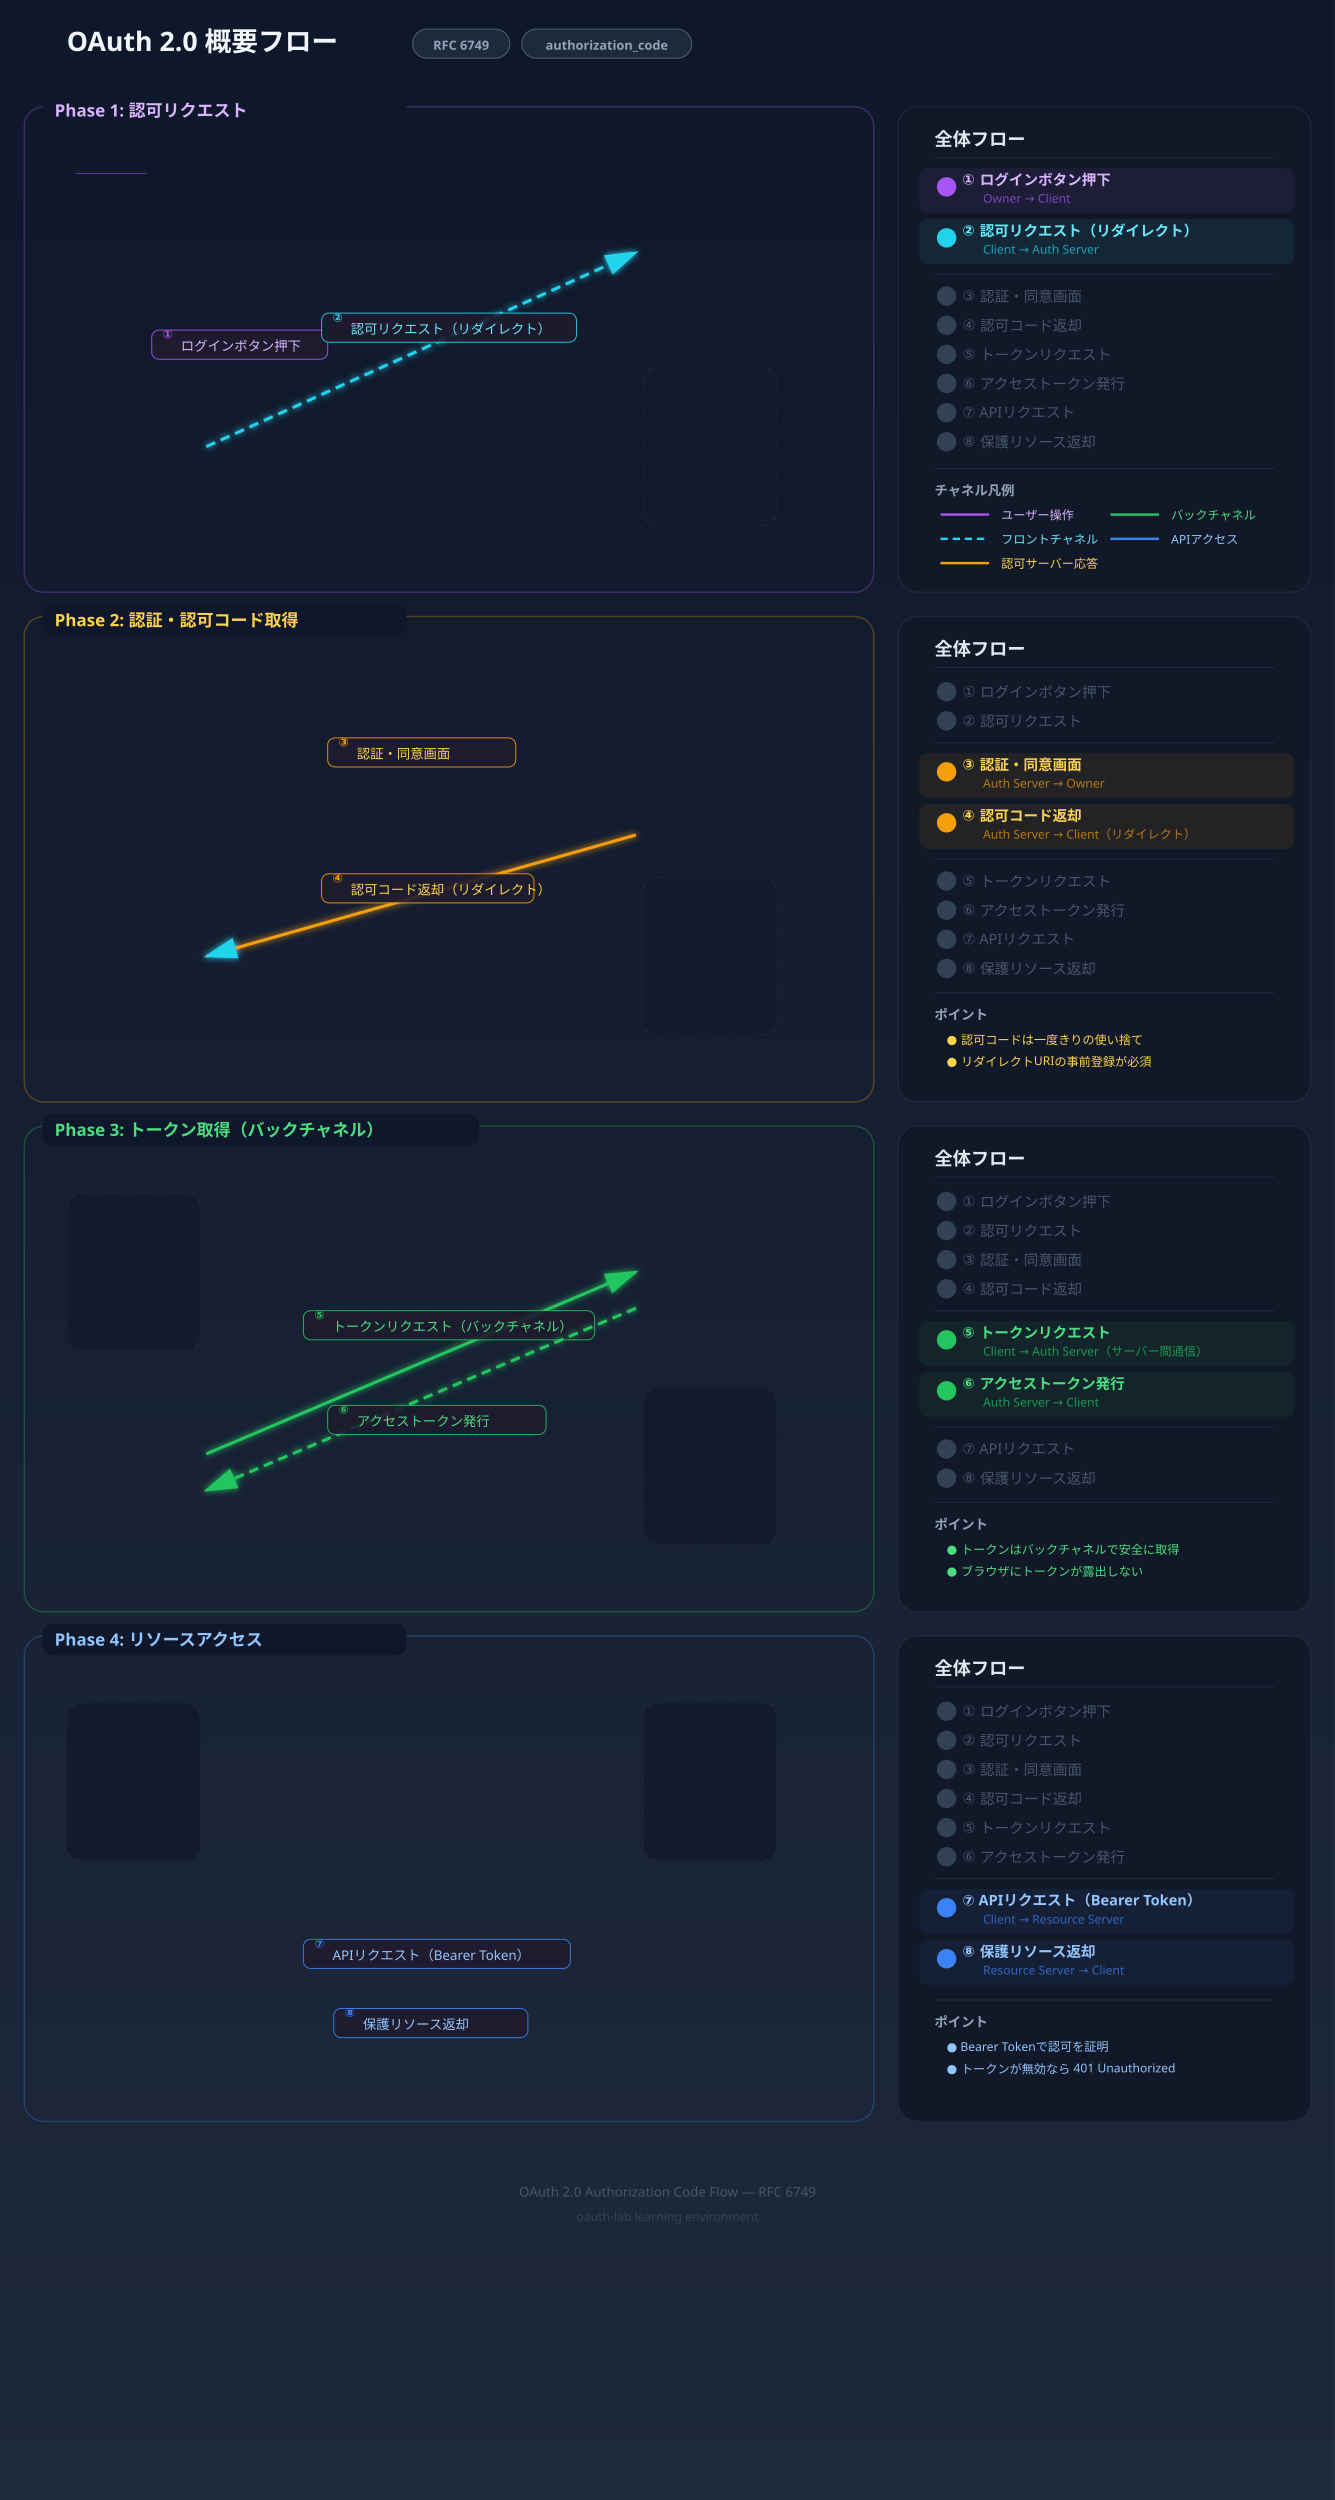
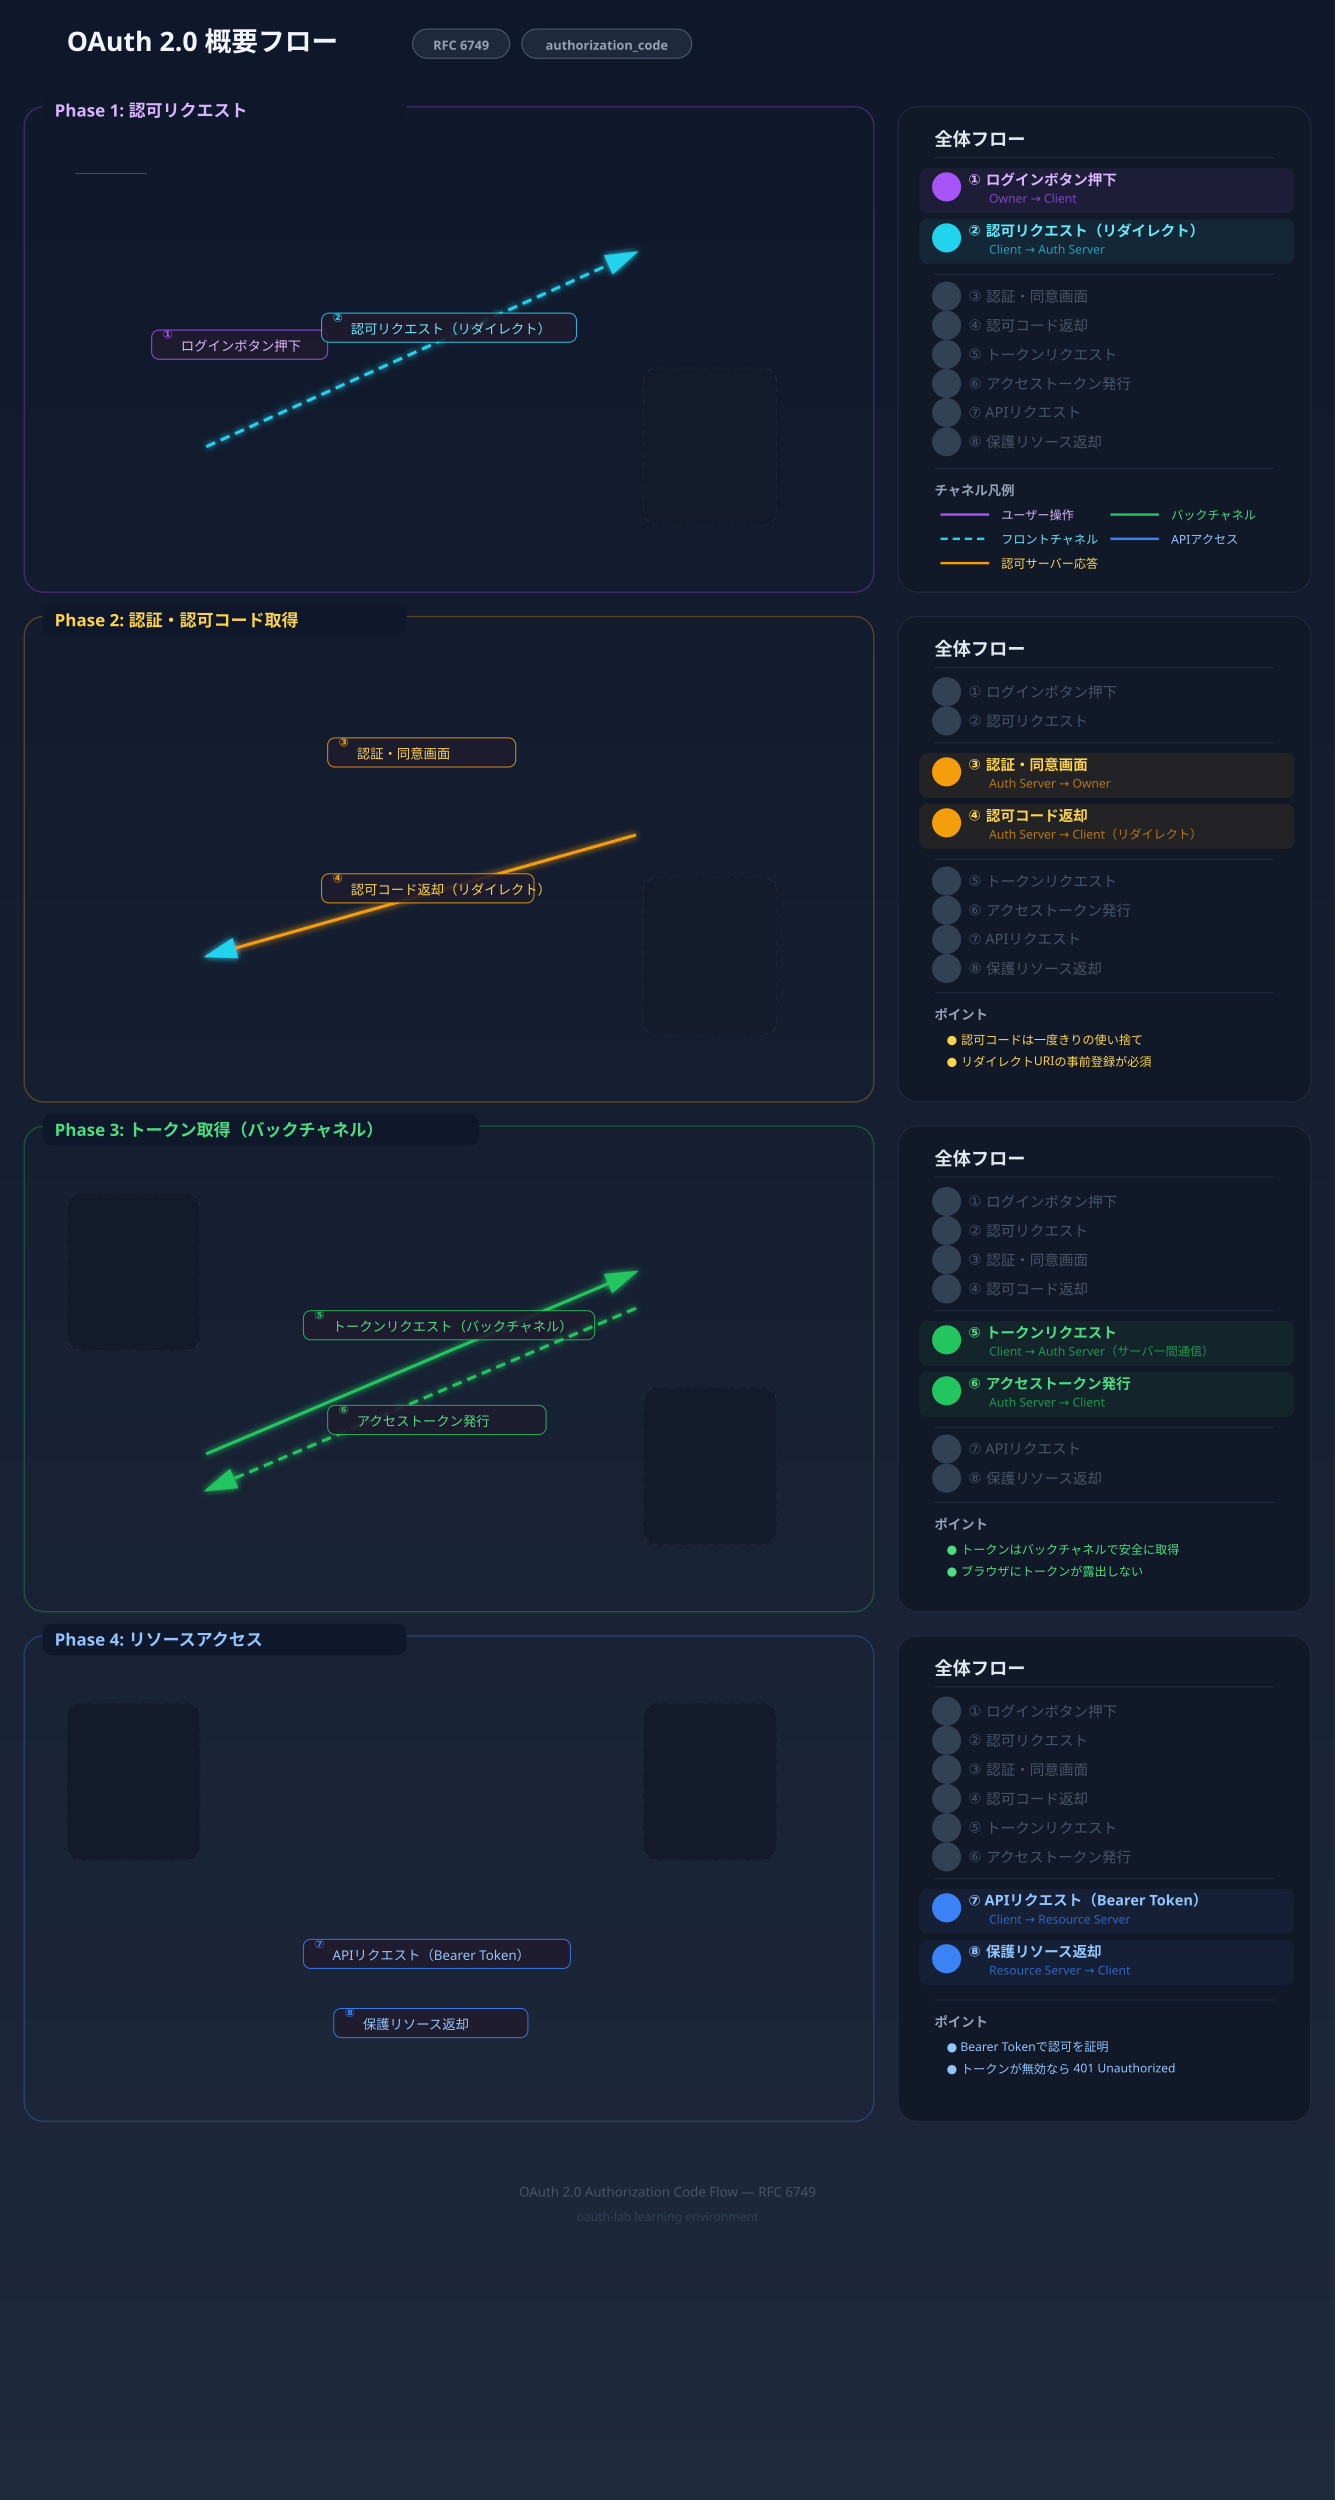
<svg xmlns="http://www.w3.org/2000/svg" viewBox="0 0 1100 2060" font-family="'Segoe UI', system-ui, sans-serif">
  <defs>
    <linearGradient id="bgGrad" x1="0" y1="0" x2="0" y2="1">
      <stop offset="0%" stop-color="#0f172a" />
      <stop offset="100%" stop-color="#1e293b" />
    </linearGradient>
    <filter id="shadow">
      <feDropShadow dx="0" dy="2" stdDeviation="4" flood-color="#000" flood-opacity="0.35" />
    </filter>
    <filter id="glow">
      <feGaussianBlur stdDeviation="2.5" result="blur" />
      <feMerge>
        <feMergeNode in="blur" />
        <feMergeNode in="SourceGraphic" />
      </feMerge>
    </filter>
    <marker id="arrowPurple" markerWidth="11" markerHeight="7" refX="10" refY="3.5" orient="auto">
      <polygon points="0 0, 11 3.5, 0 7" fill="#a855f7" />
    </marker>
    <marker id="arrowCyan" markerWidth="11" markerHeight="7" refX="10" refY="3.5" orient="auto">
      <polygon points="0 0, 11 3.5, 0 7" fill="#22d3ee" />
    </marker>
    <marker id="arrowAmber" markerWidth="11" markerHeight="7" refX="10" refY="3.5" orient="auto">
      <polygon points="0 0, 11 3.5, 0 7" fill="#f59e0b" />
    </marker>
    <marker id="arrowGreen" markerWidth="11" markerHeight="7" refX="10" refY="3.5" orient="auto">
      <polygon points="0 0, 11 3.5, 0 7" fill="#22c55e" />
    </marker>
    <marker id="arrowBlue" markerWidth="11" markerHeight="7" refX="10" refY="3.5" orient="auto">
      <polygon points="0 0, 11 3.5, 0 7" fill="#3b82f6" />
    </marker>
    <symbol id="owner" viewBox="0 0 110 130">
      <rect x="0" y="0" width="110" height="130" rx="12" fill="#1e1b2e" stroke="#a855f7" stroke-width="1.6" />
      <g transform="translate(55, 32)">
        <circle cx="0" cy="-8" r="11" fill="none" stroke="#a855f7" stroke-width="1.5" />
        <circle cx="-3" cy="-10" r="1.2" fill="#a855f7" />
        <circle cx="3" cy="-10" r="1.2" fill="#a855f7" />
        <path d="M-2.5,-4 Q0,-1 2.5,-4" fill="none" stroke="#a855f7" stroke-width="1" stroke-linecap="round" />
        <path d="M-13,28 Q-13,10 0,6 Q13,10 13,28" fill="none" stroke="#a855f7" stroke-width="1.5" />
        <line x1="-13" y1="28" x2="13" y2="28" stroke="#a855f7" stroke-width="1.5" stroke-linecap="round" />
        <rect x="17" y="-18" width="20" height="14" rx="2" fill="none" stroke="#a855f7" stroke-width="0.8" opacity="0.5" />
        <rect x="19" y="-16" width="5" height="5" rx="1" fill="#a855f7" opacity="0.3" />
      </g>
      <text x="55" y="100" text-anchor="middle" fill="#d8b4fe" font-size="12" font-weight="700">リソース所有者</text>
      <text x="55" y="116" text-anchor="middle" fill="#a855f7" font-size="8.5" opacity="0.7">(Resource Owner)</text>
    </symbol>
    <symbol id="client" viewBox="0 0 110 130">
      <rect x="0" y="0" width="110" height="130" rx="12" fill="#1e1b2e" stroke="#22d3ee" stroke-width="1.6" />
      <g transform="translate(55, 34)">
        <rect x="-18" y="-16" width="36" height="26" rx="3" fill="none" stroke="#22d3ee" stroke-width="1.3" />
        <rect x="-14" y="-12" width="28" height="18" rx="1" fill="#22d3ee" opacity="0.05" />
        <circle cx="0" cy="-3" r="6.5" fill="none" stroke="#22d3ee" stroke-width="1" />
        <circle cx="0" cy="-3" r="2.5" fill="none" stroke="#22d3ee" stroke-width="0.8" />
        <line x1="0" y1="-11" x2="0" y2="-9.5" stroke="#22d3ee" stroke-width="1" />
        <line x1="0" y1="3.5" x2="0" y2="5" stroke="#22d3ee" stroke-width="1" />
        <line x1="-8" y1="-3" x2="-6.5" y2="-3" stroke="#22d3ee" stroke-width="1" />
        <line x1="6.5" y1="-3" x2="8" y2="-3" stroke="#22d3ee" stroke-width="1" />
        <line x1="0" y1="13" x2="0" y2="18" stroke="#22d3ee" stroke-width="1.3" />
        <line x1="-9" y1="18" x2="9" y2="18" stroke="#22d3ee" stroke-width="1.3" stroke-linecap="round" />
      </g>
      <text x="55" y="100" text-anchor="middle" fill="#67e8f9" font-size="12" font-weight="700">クライアント</text>
      <text x="55" y="116" text-anchor="middle" fill="#22d3ee" font-size="8.5" opacity="0.7">(Client)</text>
    </symbol>
    <symbol id="authsv" viewBox="0 0 110 130">
      <rect x="0" y="0" width="110" height="130" rx="12" fill="#1e1b2e" stroke="#f59e0b" stroke-width="1.6" />
      <g transform="translate(55, 32)">
        <path d="M0,-22 L14,-15 L14,1 Q14,14 0,20 Q-14,14 -14,1 L-14,-15 Z" fill="none" stroke="#f59e0b" stroke-width="1.4" />
        <rect x="-6" y="-3" width="12" height="10" rx="2" fill="none" stroke="#f59e0b" stroke-width="1.2" />
        <path d="M-3.5,-3 L-3.5,-7 Q-3.5,-12 0,-12 Q3.5,-12 3.5,-7 L3.5,-3" fill="none" stroke="#f59e0b" stroke-width="1.2" />
        <circle cx="0" cy="2" r="1.5" fill="#f59e0b" />
        <line x1="0" y1="3.5" x2="0" y2="6" stroke="#f59e0b" stroke-width="1.1" />
      </g>
      <text x="55" y="100" text-anchor="middle" fill="#fcd34d" font-size="12" font-weight="700">認可サーバー</text>
      <text x="55" y="116" text-anchor="middle" fill="#f59e0b" font-size="8.5" opacity="0.7">(Auth Server)</text>
    </symbol>
    <symbol id="ressv" viewBox="0 0 110 130">
      <rect x="0" y="0" width="110" height="130" rx="12" fill="#1e1b2e" stroke="#3b82f6" stroke-width="1.6" />
      <g transform="translate(55, 30)">
        <rect x="-18" y="-18" width="36" height="11" rx="2" fill="none" stroke="#3b82f6" stroke-width="1.2" />
        <circle cx="-10" cy="-12.5" r="1.5" fill="#3b82f6" />
        <circle cx="-5" cy="-12.5" r="1.5" fill="#3b82f6" />
        <rect x="-18" y="-3" width="36" height="11" rx="2" fill="none" stroke="#3b82f6" stroke-width="1.2" />
        <circle cx="-10" cy="2.5" r="1.5" fill="#3b82f6" />
        <circle cx="-5" cy="2.5" r="1.5" fill="#3b82f6" />
        <rect x="-18" y="12" width="36" height="11" rx="2" fill="none" stroke="#3b82f6" stroke-width="1.2" />
        <circle cx="-10" cy="17.5" r="1.5" fill="#3b82f6" />
        <circle cx="-5" cy="17.5" r="1.5" fill="#3b82f6" />
        <g transform="translate(24, 8)">
          <rect x="-5" y="-2" width="10" height="7" rx="1.5" fill="#1e1b2e" stroke="#3b82f6" stroke-width="1" />
          <path d="M-2.5,-2 L-2.5,-5 Q-2.5,-8 0,-8 Q2.5,-8 2.5,-5 L2.5,-2" fill="none" stroke="#3b82f6" stroke-width="1" />
        </g>
      </g>
      <text x="55" y="100" text-anchor="middle" fill="#93c5fd" font-size="12" font-weight="700">リソースサーバー</text>
      <text x="55" y="116" text-anchor="middle" fill="#3b82f6" font-size="8.5" opacity="0.7">(Resource Server)</text>
    </symbol>
    <symbol id="dimbox" viewBox="0 0 110 130">
      <rect x="0" y="0" width="110" height="130" rx="12" fill="#131a2b" stroke="#1e293b" stroke-width="1" stroke-dasharray="5,4" />
    </symbol>
  </defs>
  <rect width="1100" height="2060" fill="url(#bgGrad)" />
  <text x="55" y="42" fill="#f1f5f9" font-size="22" font-weight="700">OAuth 2.0 概要フロー</text>
  <rect x="340" y="24" width="80" height="24" rx="12" fill="#1e293b" stroke="#475569" stroke-width="1" />
  <text x="380" y="41" text-anchor="middle" fill="#94a3b8" font-size="10.5" font-weight="600">RFC 6749</text>
  <rect x="430" y="24" width="140" height="24" rx="12" fill="#1e293b" stroke="#475569" stroke-width="1" />
  <text x="500" y="41" text-anchor="middle" fill="#94a3b8" font-size="10.5" font-weight="600">authorization_code</text>
  <g>
    <rect x="20" y="88" width="700" height="400" rx="16" fill="none" stroke="#a855f7" stroke-width="1.2" opacity="0.3" />
    <rect x="35" y="78" width="300" height="26" rx="8" fill="#0f172a" />
    <text x="45" y="96" fill="#d8b4fe" font-size="14" font-weight="700">Phase 1: 認可リクエスト</text>
    <use href="#owner" x="55" y="143" width="110" height="130" filter="url(#shadow)" />
    <use href="#client" x="55" y="303" width="110" height="130" filter="url(#shadow)" />
    <use href="#authsv" x="530" y="143" width="110" height="130" filter="url(#shadow)" />
    <use href="#dimbox" x="530" y="303" width="110" height="130" />
    <line x1="110" y1="278" x2="110" y2="298" stroke="#a855f7" stroke-width="2.5" marker-end="url(#arrowPurple)" filter="url(#glow)" />
    <rect x="125" y="272" width="145" height="24" rx="6" fill="#1e1b2e" stroke="#a855f7" stroke-width="0.8" opacity="0.9" />
    <text x="134" y="279" fill="#a855f7" font-size="10" font-weight="700">①</text>
    <text x="149" y="289" fill="#d8b4fe" font-size="11">ログインボタン押下</text>
    <line x1="170" y1="368" x2="524" y2="208" stroke="#22d3ee" stroke-width="2.5" stroke-dasharray="8,5" marker-end="url(#arrowCyan)" filter="url(#glow)" />
    <rect x="265" y="258" width="210" height="24" rx="6" fill="#1e1b2e" stroke="#22d3ee" stroke-width="0.8" opacity="0.9" />
    <text x="274" y="265" fill="#22d3ee" font-size="10" font-weight="700">②</text>
    <text x="289" y="275" fill="#67e8f9" font-size="11">認可リクエスト（リダイレクト）</text>
  </g>
  <g>
    <rect x="740" y="88" width="340" height="400" rx="16" fill="#111827" stroke="#1e293b" stroke-width="1" />
    <text x="770" y="120" fill="#e2e8f0" font-size="15" font-weight="700">全体フロー</text>
    <line x1="770" y1="130" x2="1050" y2="130" stroke="#1e293b" stroke-width="1" />
    <g font-size="12">
      <rect x="758" y="139" width="308" height="36" rx="6" fill="#a855f7" opacity="0.08" stroke="#a855f7" stroke-width="0.8" />
-       <circle cx="780" cy="154" r="8" fill="#a855f7" />
-       <text x="793" y="152" fill="#d8b4fe" font-weight="600">① ログインボタン押下</text>
-       <text x="810" y="167" fill="#a855f7" font-size="10" opacity="0.7">Owner → Client</text>
+       <circle cx="780" cy="154" r="12" fill="#a855f7" />
+       <text x="798" y="152" fill="#d8b4fe" font-weight="600">① ログインボタン押下</text>
+       <text x="815" y="167" fill="#a855f7" font-size="10" opacity="0.7">Owner → Client</text>
      <rect x="758" y="181" width="308" height="36" rx="6" fill="#22d3ee" opacity="0.08" stroke="#22d3ee" stroke-width="0.8" />
-       <circle cx="780" cy="196" r="8" fill="#22d3ee" />
-       <text x="793" y="194" fill="#67e8f9" font-weight="600">② 認可リクエスト（リダイレクト）</text>
-       <text x="810" y="209" fill="#22d3ee" font-size="10" opacity="0.7">Client → Auth Server</text>
+       <circle cx="780" cy="196" r="12" fill="#22d3ee" />
+       <text x="798" y="194" fill="#67e8f9" font-weight="600">② 認可リクエスト（リダイレクト）</text>
+       <text x="815" y="209" fill="#22d3ee" font-size="10" opacity="0.7">Client → Auth Server</text>
      <line x1="770" y1="226" x2="1050" y2="226" stroke="#1e293b" stroke-width="1" />
-       <circle cx="780" cy="244" r="8" fill="#334155" />
-       <text x="793" y="248" fill="#475569">③ 認証・同意画面</text>
-       <circle cx="780" cy="268" r="8" fill="#334155" />
-       <text x="793" y="272" fill="#475569">④ 認可コード返却</text>
-       <circle cx="780" cy="292" r="8" fill="#334155" />
-       <text x="793" y="296" fill="#475569">⑤ トークンリクエスト</text>
-       <circle cx="780" cy="316" r="8" fill="#334155" />
-       <text x="793" y="320" fill="#475569">⑥ アクセストークン発行</text>
-       <circle cx="780" cy="340" r="8" fill="#334155" />
-       <text x="793" y="344" fill="#475569">⑦ APIリクエスト</text>
-       <circle cx="780" cy="364" r="8" fill="#334155" />
-       <text x="793" y="368" fill="#475569">⑧ 保護リソース返却</text>
+       <circle cx="780" cy="244" r="12" fill="#334155" />
+       <text x="798" y="248" fill="#475569">③ 認証・同意画面</text>
+       <circle cx="780" cy="268" r="12" fill="#334155" />
+       <text x="798" y="272" fill="#475569">④ 認可コード返却</text>
+       <circle cx="780" cy="292" r="12" fill="#334155" />
+       <text x="798" y="296" fill="#475569">⑤ トークンリクエスト</text>
+       <circle cx="780" cy="316" r="12" fill="#334155" />
+       <text x="798" y="320" fill="#475569">⑥ アクセストークン発行</text>
+       <circle cx="780" cy="340" r="12" fill="#334155" />
+       <text x="798" y="344" fill="#475569">⑦ APIリクエスト</text>
+       <circle cx="780" cy="364" r="12" fill="#334155" />
+       <text x="798" y="368" fill="#475569">⑧ 保護リソース返却</text>
    </g>
    <line x1="770" y1="386" x2="1050" y2="386" stroke="#1e293b" stroke-width="1" />
    <text x="770" y="408" fill="#94a3b8" font-size="11" font-weight="700">チャネル凡例</text>
    <line x1="775" y1="424" x2="815" y2="424" stroke="#a855f7" stroke-width="2" />
    <text x="825" y="428" fill="#d8b4fe" font-size="10">ユーザー操作</text>
    <line x1="775" y1="444" x2="815" y2="444" stroke="#22d3ee" stroke-width="2" stroke-dasharray="6,4" />
    <text x="825" y="448" fill="#67e8f9" font-size="10">フロントチャネル</text>
    <line x1="775" y1="464" x2="815" y2="464" stroke="#f59e0b" stroke-width="2" />
    <text x="825" y="468" fill="#fcd34d" font-size="10">認可サーバー応答</text>
    <line x1="915" y1="424" x2="955" y2="424" stroke="#22c55e" stroke-width="2" />
    <text x="965" y="428" fill="#4ade80" font-size="10">バックチャネル</text>
    <line x1="915" y1="444" x2="955" y2="444" stroke="#3b82f6" stroke-width="2" />
    <text x="965" y="448" fill="#93c5fd" font-size="10">APIアクセス</text>
  </g>
  <g>
    <rect x="20" y="508" width="700" height="400" rx="16" fill="none" stroke="#f59e0b" stroke-width="1.2" opacity="0.3" />
    <rect x="35" y="498" width="300" height="26" rx="8" fill="#0f172a" />
    <text x="45" y="516" fill="#fcd34d" font-size="14" font-weight="700">Phase 2: 認証・認可コード取得</text>
    <use href="#owner" x="55" y="563" width="110" height="130" filter="url(#shadow)" />
    <use href="#client" x="55" y="723" width="110" height="130" filter="url(#shadow)" />
    <use href="#authsv" x="530" y="563" width="110" height="130" filter="url(#shadow)" />
    <use href="#dimbox" x="530" y="723" width="110" height="130" />
    <line x1="524" y1="628" x2="170" y2="628" stroke="#f59e0b" stroke-width="2.5" stroke-dasharray="8,5" marker-end="url(#arrowAmber)" filter="url(#glow)" />
    <rect x="270" y="608" width="155" height="24" rx="6" fill="#1e1b2e" stroke="#f59e0b" stroke-width="0.8" opacity="0.9" />
    <text x="279" y="615" fill="#f59e0b" font-size="10" font-weight="700">③</text>
    <text x="294" y="625" fill="#fcd34d" font-size="11">認証・同意画面</text>
    <line x1="524" y1="688" x2="170" y2="788" stroke="#f59e0b" stroke-width="2.5" marker-end="url(#arrowCyan)" filter="url(#glow)" />
    <rect x="265" y="720" width="175" height="24" rx="6" fill="#1e1b2e" stroke="#f59e0b" stroke-width="0.8" opacity="0.9" />
    <text x="274" y="727" fill="#f59e0b" font-size="10" font-weight="700">④</text>
    <text x="289" y="737" fill="#fcd34d" font-size="11">認可コード返却（リダイレクト）</text>
  </g>
  <g>
    <rect x="740" y="508" width="340" height="400" rx="16" fill="#111827" stroke="#1e293b" stroke-width="1" />
    <text x="770" y="540" fill="#e2e8f0" font-size="15" font-weight="700">全体フロー</text>
    <line x1="770" y1="550" x2="1050" y2="550" stroke="#1e293b" stroke-width="1" />
    <g font-size="12">
-       <circle cx="780" cy="570" r="8" fill="#334155" />
-       <text x="793" y="574" fill="#475569">① ログインボタン押下</text>
-       <circle cx="780" cy="594" r="8" fill="#334155" />
-       <text x="793" y="598" fill="#475569">② 認可リクエスト</text>
+       <circle cx="780" cy="570" r="12" fill="#334155" />
+       <text x="798" y="574" fill="#475569">① ログインボタン押下</text>
+       <circle cx="780" cy="594" r="12" fill="#334155" />
+       <text x="798" y="598" fill="#475569">② 認可リクエスト</text>
      <line x1="770" y1="612" x2="1050" y2="612" stroke="#1e293b" stroke-width="1" />
      <rect x="758" y="621" width="308" height="36" rx="6" fill="#f59e0b" opacity="0.08" stroke="#f59e0b" stroke-width="0.8" />
-       <circle cx="780" cy="636" r="8" fill="#f59e0b" />
-       <text x="793" y="634" fill="#fcd34d" font-weight="600">③ 認証・同意画面</text>
-       <text x="810" y="649" fill="#f59e0b" font-size="10" opacity="0.7">Auth Server → Owner</text>
+       <circle cx="780" cy="636" r="12" fill="#f59e0b" />
+       <text x="798" y="634" fill="#fcd34d" font-weight="600">③ 認証・同意画面</text>
+       <text x="815" y="649" fill="#f59e0b" font-size="10" opacity="0.7">Auth Server → Owner</text>
      <rect x="758" y="663" width="308" height="36" rx="6" fill="#f59e0b" opacity="0.08" stroke="#f59e0b" stroke-width="0.8" />
-       <circle cx="780" cy="678" r="8" fill="#f59e0b" />
-       <text x="793" y="676" fill="#fcd34d" font-weight="600">④ 認可コード返却</text>
-       <text x="810" y="691" fill="#f59e0b" font-size="10" opacity="0.7">Auth Server → Client（リダイレクト）</text>
+       <circle cx="780" cy="678" r="12" fill="#f59e0b" />
+       <text x="798" y="676" fill="#fcd34d" font-weight="600">④ 認可コード返却</text>
+       <text x="815" y="691" fill="#f59e0b" font-size="10" opacity="0.7">Auth Server → Client（リダイレクト）</text>
      <line x1="770" y1="708" x2="1050" y2="708" stroke="#1e293b" stroke-width="1" />
-       <circle cx="780" cy="726" r="8" fill="#334155" />
-       <text x="793" y="730" fill="#475569">⑤ トークンリクエスト</text>
-       <circle cx="780" cy="750" r="8" fill="#334155" />
-       <text x="793" y="754" fill="#475569">⑥ アクセストークン発行</text>
-       <circle cx="780" cy="774" r="8" fill="#334155" />
-       <text x="793" y="778" fill="#475569">⑦ APIリクエスト</text>
-       <circle cx="780" cy="798" r="8" fill="#334155" />
-       <text x="793" y="802" fill="#475569">⑧ 保護リソース返却</text>
+       <circle cx="780" cy="726" r="12" fill="#334155" />
+       <text x="798" y="730" fill="#475569">⑤ トークンリクエスト</text>
+       <circle cx="780" cy="750" r="12" fill="#334155" />
+       <text x="798" y="754" fill="#475569">⑥ アクセストークン発行</text>
+       <circle cx="780" cy="774" r="12" fill="#334155" />
+       <text x="798" y="778" fill="#475569">⑦ APIリクエスト</text>
+       <circle cx="780" cy="798" r="12" fill="#334155" />
+       <text x="798" y="802" fill="#475569">⑧ 保護リソース返却</text>
    </g>
    <line x1="770" y1="818" x2="1050" y2="818" stroke="#1e293b" stroke-width="1" />
    <text x="770" y="840" fill="#94a3b8" font-size="11" font-weight="700">ポイント</text>
    <text x="780" y="860" fill="#fcd34d" font-size="10">● 認可コードは一度きりの使い捨て</text>
    <text x="780" y="878" fill="#fcd34d" font-size="10">● リダイレクトURIの事前登録が必須</text>
  </g>
  <g>
    <rect x="20" y="928" width="700" height="400" rx="16" fill="none" stroke="#22c55e" stroke-width="1.2" opacity="0.3" />
    <rect x="35" y="918" width="360" height="26" rx="8" fill="#0f172a" />
    <text x="45" y="936" fill="#4ade80" font-size="14" font-weight="700">Phase 3: トークン取得（バックチャネル）</text>
    <use href="#dimbox" x="55" y="983" width="110" height="130" />
    <use href="#client" x="55" y="1143" width="110" height="130" filter="url(#shadow)" />
    <use href="#authsv" x="530" y="983" width="110" height="130" filter="url(#shadow)" />
    <use href="#dimbox" x="530" y="1143" width="110" height="130" />
    <line x1="170" y1="1198" x2="524" y2="1048" stroke="#22c55e" stroke-width="2.5" marker-end="url(#arrowGreen)" filter="url(#glow)" />
    <rect x="250" y="1080" width="240" height="24" rx="6" fill="#1e1b2e" stroke="#22c55e" stroke-width="0.8" opacity="0.9" />
    <text x="259" y="1087" fill="#22c55e" font-size="10" font-weight="700">⑤</text>
    <text x="274" y="1097" fill="#4ade80" font-size="11">トークンリクエスト（バックチャネル）</text>
    <line x1="524" y1="1078" x2="170" y2="1228" stroke="#22c55e" stroke-width="2.5" stroke-dasharray="8,5" marker-end="url(#arrowGreen)" filter="url(#glow)" />
    <rect x="270" y="1158" width="180" height="24" rx="6" fill="#1e1b2e" stroke="#22c55e" stroke-width="0.8" opacity="0.9" />
    <text x="279" y="1165" fill="#22c55e" font-size="10" font-weight="700">⑥</text>
    <text x="294" y="1175" fill="#4ade80" font-size="11">アクセストークン発行</text>
  </g>
  <g>
    <rect x="740" y="928" width="340" height="400" rx="16" fill="#111827" stroke="#1e293b" stroke-width="1" />
    <text x="770" y="960" fill="#e2e8f0" font-size="15" font-weight="700">全体フロー</text>
    <line x1="770" y1="970" x2="1050" y2="970" stroke="#1e293b" stroke-width="1" />
    <g font-size="12">
-       <circle cx="780" cy="990" r="8" fill="#334155" />
-       <text x="793" y="994" fill="#475569">① ログインボタン押下</text>
-       <circle cx="780" cy="1014" r="8" fill="#334155" />
-       <text x="793" y="1018" fill="#475569">② 認可リクエスト</text>
-       <circle cx="780" cy="1038" r="8" fill="#334155" />
-       <text x="793" y="1042" fill="#475569">③ 認証・同意画面</text>
-       <circle cx="780" cy="1062" r="8" fill="#334155" />
-       <text x="793" y="1066" fill="#475569">④ 認可コード返却</text>
+       <circle cx="780" cy="990" r="12" fill="#334155" />
+       <text x="798" y="994" fill="#475569">① ログインボタン押下</text>
+       <circle cx="780" cy="1014" r="12" fill="#334155" />
+       <text x="798" y="1018" fill="#475569">② 認可リクエスト</text>
+       <circle cx="780" cy="1038" r="12" fill="#334155" />
+       <text x="798" y="1042" fill="#475569">③ 認証・同意画面</text>
+       <circle cx="780" cy="1062" r="12" fill="#334155" />
+       <text x="798" y="1066" fill="#475569">④ 認可コード返却</text>
      <line x1="770" y1="1080" x2="1050" y2="1080" stroke="#1e293b" stroke-width="1" />
      <rect x="758" y="1089" width="308" height="36" rx="6" fill="#22c55e" opacity="0.08" stroke="#22c55e" stroke-width="0.8" />
-       <circle cx="780" cy="1104" r="8" fill="#22c55e" />
-       <text x="793" y="1102" fill="#4ade80" font-weight="600">⑤ トークンリクエスト</text>
-       <text x="810" y="1117" fill="#22c55e" font-size="10" opacity="0.7">Client → Auth Server（サーバー間通信）</text>
+       <circle cx="780" cy="1104" r="12" fill="#22c55e" />
+       <text x="798" y="1102" fill="#4ade80" font-weight="600">⑤ トークンリクエスト</text>
+       <text x="815" y="1117" fill="#22c55e" font-size="10" opacity="0.7">Client → Auth Server（サーバー間通信）</text>
      <rect x="758" y="1131" width="308" height="36" rx="6" fill="#22c55e" opacity="0.08" stroke="#22c55e" stroke-width="0.8" />
-       <circle cx="780" cy="1146" r="8" fill="#22c55e" />
-       <text x="793" y="1144" fill="#4ade80" font-weight="600">⑥ アクセストークン発行</text>
-       <text x="810" y="1159" fill="#22c55e" font-size="10" opacity="0.7">Auth Server → Client</text>
+       <circle cx="780" cy="1146" r="12" fill="#22c55e" />
+       <text x="798" y="1144" fill="#4ade80" font-weight="600">⑥ アクセストークン発行</text>
+       <text x="815" y="1159" fill="#22c55e" font-size="10" opacity="0.7">Auth Server → Client</text>
      <line x1="770" y1="1176" x2="1050" y2="1176" stroke="#1e293b" stroke-width="1" />
-       <circle cx="780" cy="1194" r="8" fill="#334155" />
-       <text x="793" y="1198" fill="#475569">⑦ APIリクエスト</text>
-       <circle cx="780" cy="1218" r="8" fill="#334155" />
-       <text x="793" y="1222" fill="#475569">⑧ 保護リソース返却</text>
+       <circle cx="780" cy="1194" r="12" fill="#334155" />
+       <text x="798" y="1198" fill="#475569">⑦ APIリクエスト</text>
+       <circle cx="780" cy="1218" r="12" fill="#334155" />
+       <text x="798" y="1222" fill="#475569">⑧ 保護リソース返却</text>
    </g>
    <line x1="770" y1="1238" x2="1050" y2="1238" stroke="#1e293b" stroke-width="1" />
    <text x="770" y="1260" fill="#94a3b8" font-size="11" font-weight="700">ポイント</text>
    <text x="780" y="1280" fill="#4ade80" font-size="10">● トークンはバックチャネルで安全に取得</text>
    <text x="780" y="1298" fill="#4ade80" font-size="10">● ブラウザにトークンが露出しない</text>
  </g>
  <g>
    <rect x="20" y="1348" width="700" height="400" rx="16" fill="none" stroke="#3b82f6" stroke-width="1.2" opacity="0.3" />
    <rect x="35" y="1338" width="300" height="26" rx="8" fill="#0f172a" />
    <text x="45" y="1356" fill="#93c5fd" font-size="14" font-weight="700">Phase 4: リソースアクセス</text>
    <use href="#dimbox" x="55" y="1403" width="110" height="130" />
    <use href="#client" x="55" y="1563" width="110" height="130" filter="url(#shadow)" />
    <use href="#dimbox" x="530" y="1403" width="110" height="130" />
    <use href="#ressv" x="530" y="1563" width="110" height="130" filter="url(#shadow)" />
    <line x1="170" y1="1618" x2="524" y2="1618" stroke="#3b82f6" stroke-width="2.5" marker-end="url(#arrowBlue)" filter="url(#glow)" />
    <rect x="250" y="1598" width="220" height="24" rx="6" fill="#1e1b2e" stroke="#3b82f6" stroke-width="0.8" opacity="0.9" />
    <text x="259" y="1605" fill="#3b82f6" font-size="10" font-weight="700">⑦</text>
    <text x="274" y="1615" fill="#93c5fd" font-size="11">APIリクエスト（Bearer Token）</text>
    <line x1="524" y1="1648" x2="170" y2="1648" stroke="#3b82f6" stroke-width="2.5" stroke-dasharray="8,5" marker-end="url(#arrowBlue)" filter="url(#glow)" />
    <rect x="275" y="1655" width="160" height="24" rx="6" fill="#1e1b2e" stroke="#3b82f6" stroke-width="0.8" opacity="0.9" />
    <text x="284" y="1662" fill="#3b82f6" font-size="10" font-weight="700">⑧</text>
    <text x="299" y="1672" fill="#93c5fd" font-size="11">保護リソース返却</text>
  </g>
  <g>
    <rect x="740" y="1348" width="340" height="400" rx="16" fill="#111827" stroke="#1e293b" stroke-width="1" />
    <text x="770" y="1380" fill="#e2e8f0" font-size="15" font-weight="700">全体フロー</text>
    <line x1="770" y1="1390" x2="1050" y2="1390" stroke="#1e293b" stroke-width="1" />
    <g font-size="12">
-       <circle cx="780" cy="1410" r="8" fill="#334155" />
-       <text x="793" y="1414" fill="#475569">① ログインボタン押下</text>
-       <circle cx="780" cy="1434" r="8" fill="#334155" />
-       <text x="793" y="1438" fill="#475569">② 認可リクエスト</text>
-       <circle cx="780" cy="1458" r="8" fill="#334155" />
-       <text x="793" y="1462" fill="#475569">③ 認証・同意画面</text>
-       <circle cx="780" cy="1482" r="8" fill="#334155" />
-       <text x="793" y="1486" fill="#475569">④ 認可コード返却</text>
-       <circle cx="780" cy="1506" r="8" fill="#334155" />
-       <text x="793" y="1510" fill="#475569">⑤ トークンリクエスト</text>
-       <circle cx="780" cy="1530" r="8" fill="#334155" />
-       <text x="793" y="1534" fill="#475569">⑥ アクセストークン発行</text>
+       <circle cx="780" cy="1410" r="12" fill="#334155" />
+       <text x="798" y="1414" fill="#475569">① ログインボタン押下</text>
+       <circle cx="780" cy="1434" r="12" fill="#334155" />
+       <text x="798" y="1438" fill="#475569">② 認可リクエスト</text>
+       <circle cx="780" cy="1458" r="12" fill="#334155" />
+       <text x="798" y="1462" fill="#475569">③ 認証・同意画面</text>
+       <circle cx="780" cy="1482" r="12" fill="#334155" />
+       <text x="798" y="1486" fill="#475569">④ 認可コード返却</text>
+       <circle cx="780" cy="1506" r="12" fill="#334155" />
+       <text x="798" y="1510" fill="#475569">⑤ トークンリクエスト</text>
+       <circle cx="780" cy="1530" r="12" fill="#334155" />
+       <text x="798" y="1534" fill="#475569">⑥ アクセストークン発行</text>
      <line x1="770" y1="1548" x2="1050" y2="1548" stroke="#1e293b" stroke-width="1" />
      <rect x="758" y="1557" width="308" height="36" rx="6" fill="#3b82f6" opacity="0.08" stroke="#3b82f6" stroke-width="0.8" />
-       <circle cx="780" cy="1572" r="8" fill="#3b82f6" />
-       <text x="793" y="1570" fill="#93c5fd" font-weight="600">⑦ APIリクエスト（Bearer Token）</text>
-       <text x="810" y="1585" fill="#3b82f6" font-size="10" opacity="0.7">Client → Resource Server</text>
+       <circle cx="780" cy="1572" r="12" fill="#3b82f6" />
+       <text x="798" y="1570" fill="#93c5fd" font-weight="600">⑦ APIリクエスト（Bearer Token）</text>
+       <text x="815" y="1585" fill="#3b82f6" font-size="10" opacity="0.7">Client → Resource Server</text>
      <rect x="758" y="1599" width="308" height="36" rx="6" fill="#3b82f6" opacity="0.08" stroke="#3b82f6" stroke-width="0.8" />
-       <circle cx="780" cy="1614" r="8" fill="#3b82f6" />
-       <text x="793" y="1612" fill="#93c5fd" font-weight="600">⑧ 保護リソース返却</text>
-       <text x="810" y="1627" fill="#3b82f6" font-size="10" opacity="0.7">Resource Server → Client</text>
+       <circle cx="780" cy="1614" r="12" fill="#3b82f6" />
+       <text x="798" y="1612" fill="#93c5fd" font-weight="600">⑧ 保護リソース返却</text>
+       <text x="815" y="1627" fill="#3b82f6" font-size="10" opacity="0.7">Resource Server → Client</text>
    </g>
    <line x1="770" y1="1648" x2="1050" y2="1648" stroke="#1e293b" stroke-width="1" />
    <text x="770" y="1670" fill="#94a3b8" font-size="11" font-weight="700">ポイント</text>
    <text x="780" y="1690" fill="#93c5fd" font-size="10">● Bearer Tokenで認可を証明</text>
    <text x="780" y="1708" fill="#93c5fd" font-size="10">● トークンが無効なら 401 Unauthorized</text>
  </g>
  <text x="550" y="1810" text-anchor="middle" fill="#475569" font-size="11">OAuth 2.0 Authorization Code Flow — RFC 6749</text>
  <text x="550" y="1830" text-anchor="middle" fill="#334155" font-size="10">oauth-lab learning environment</text>
</svg>
